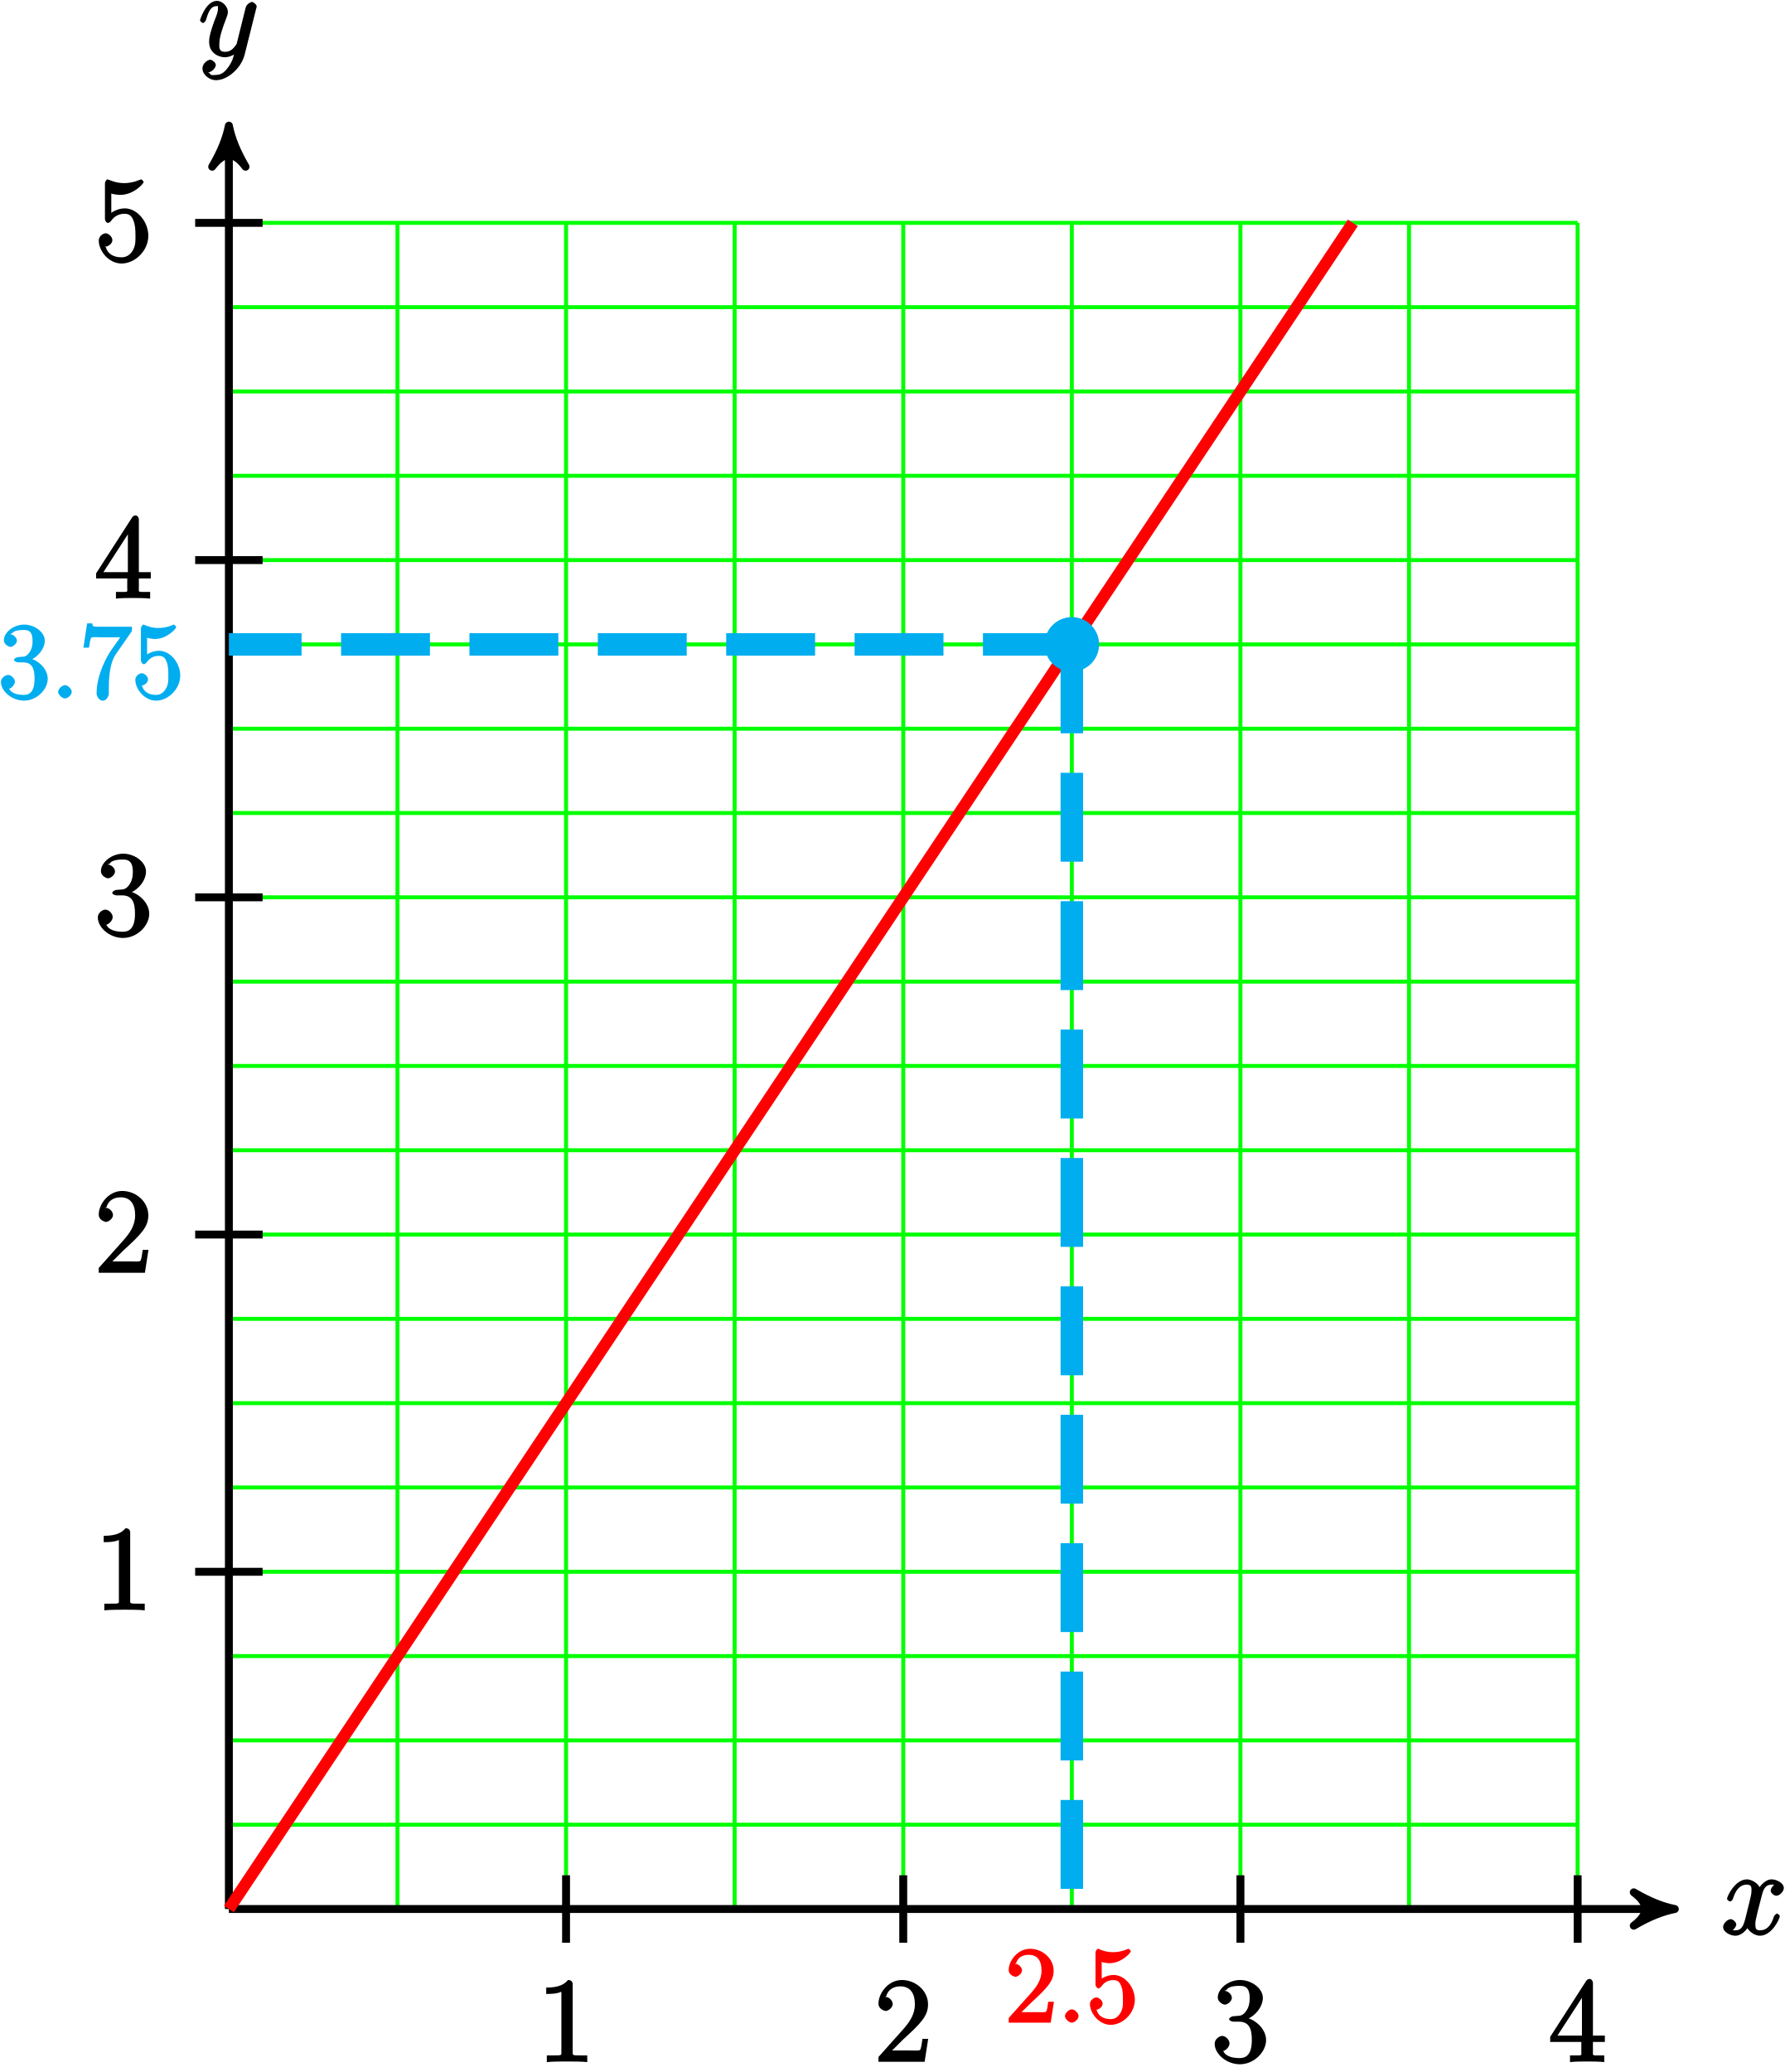
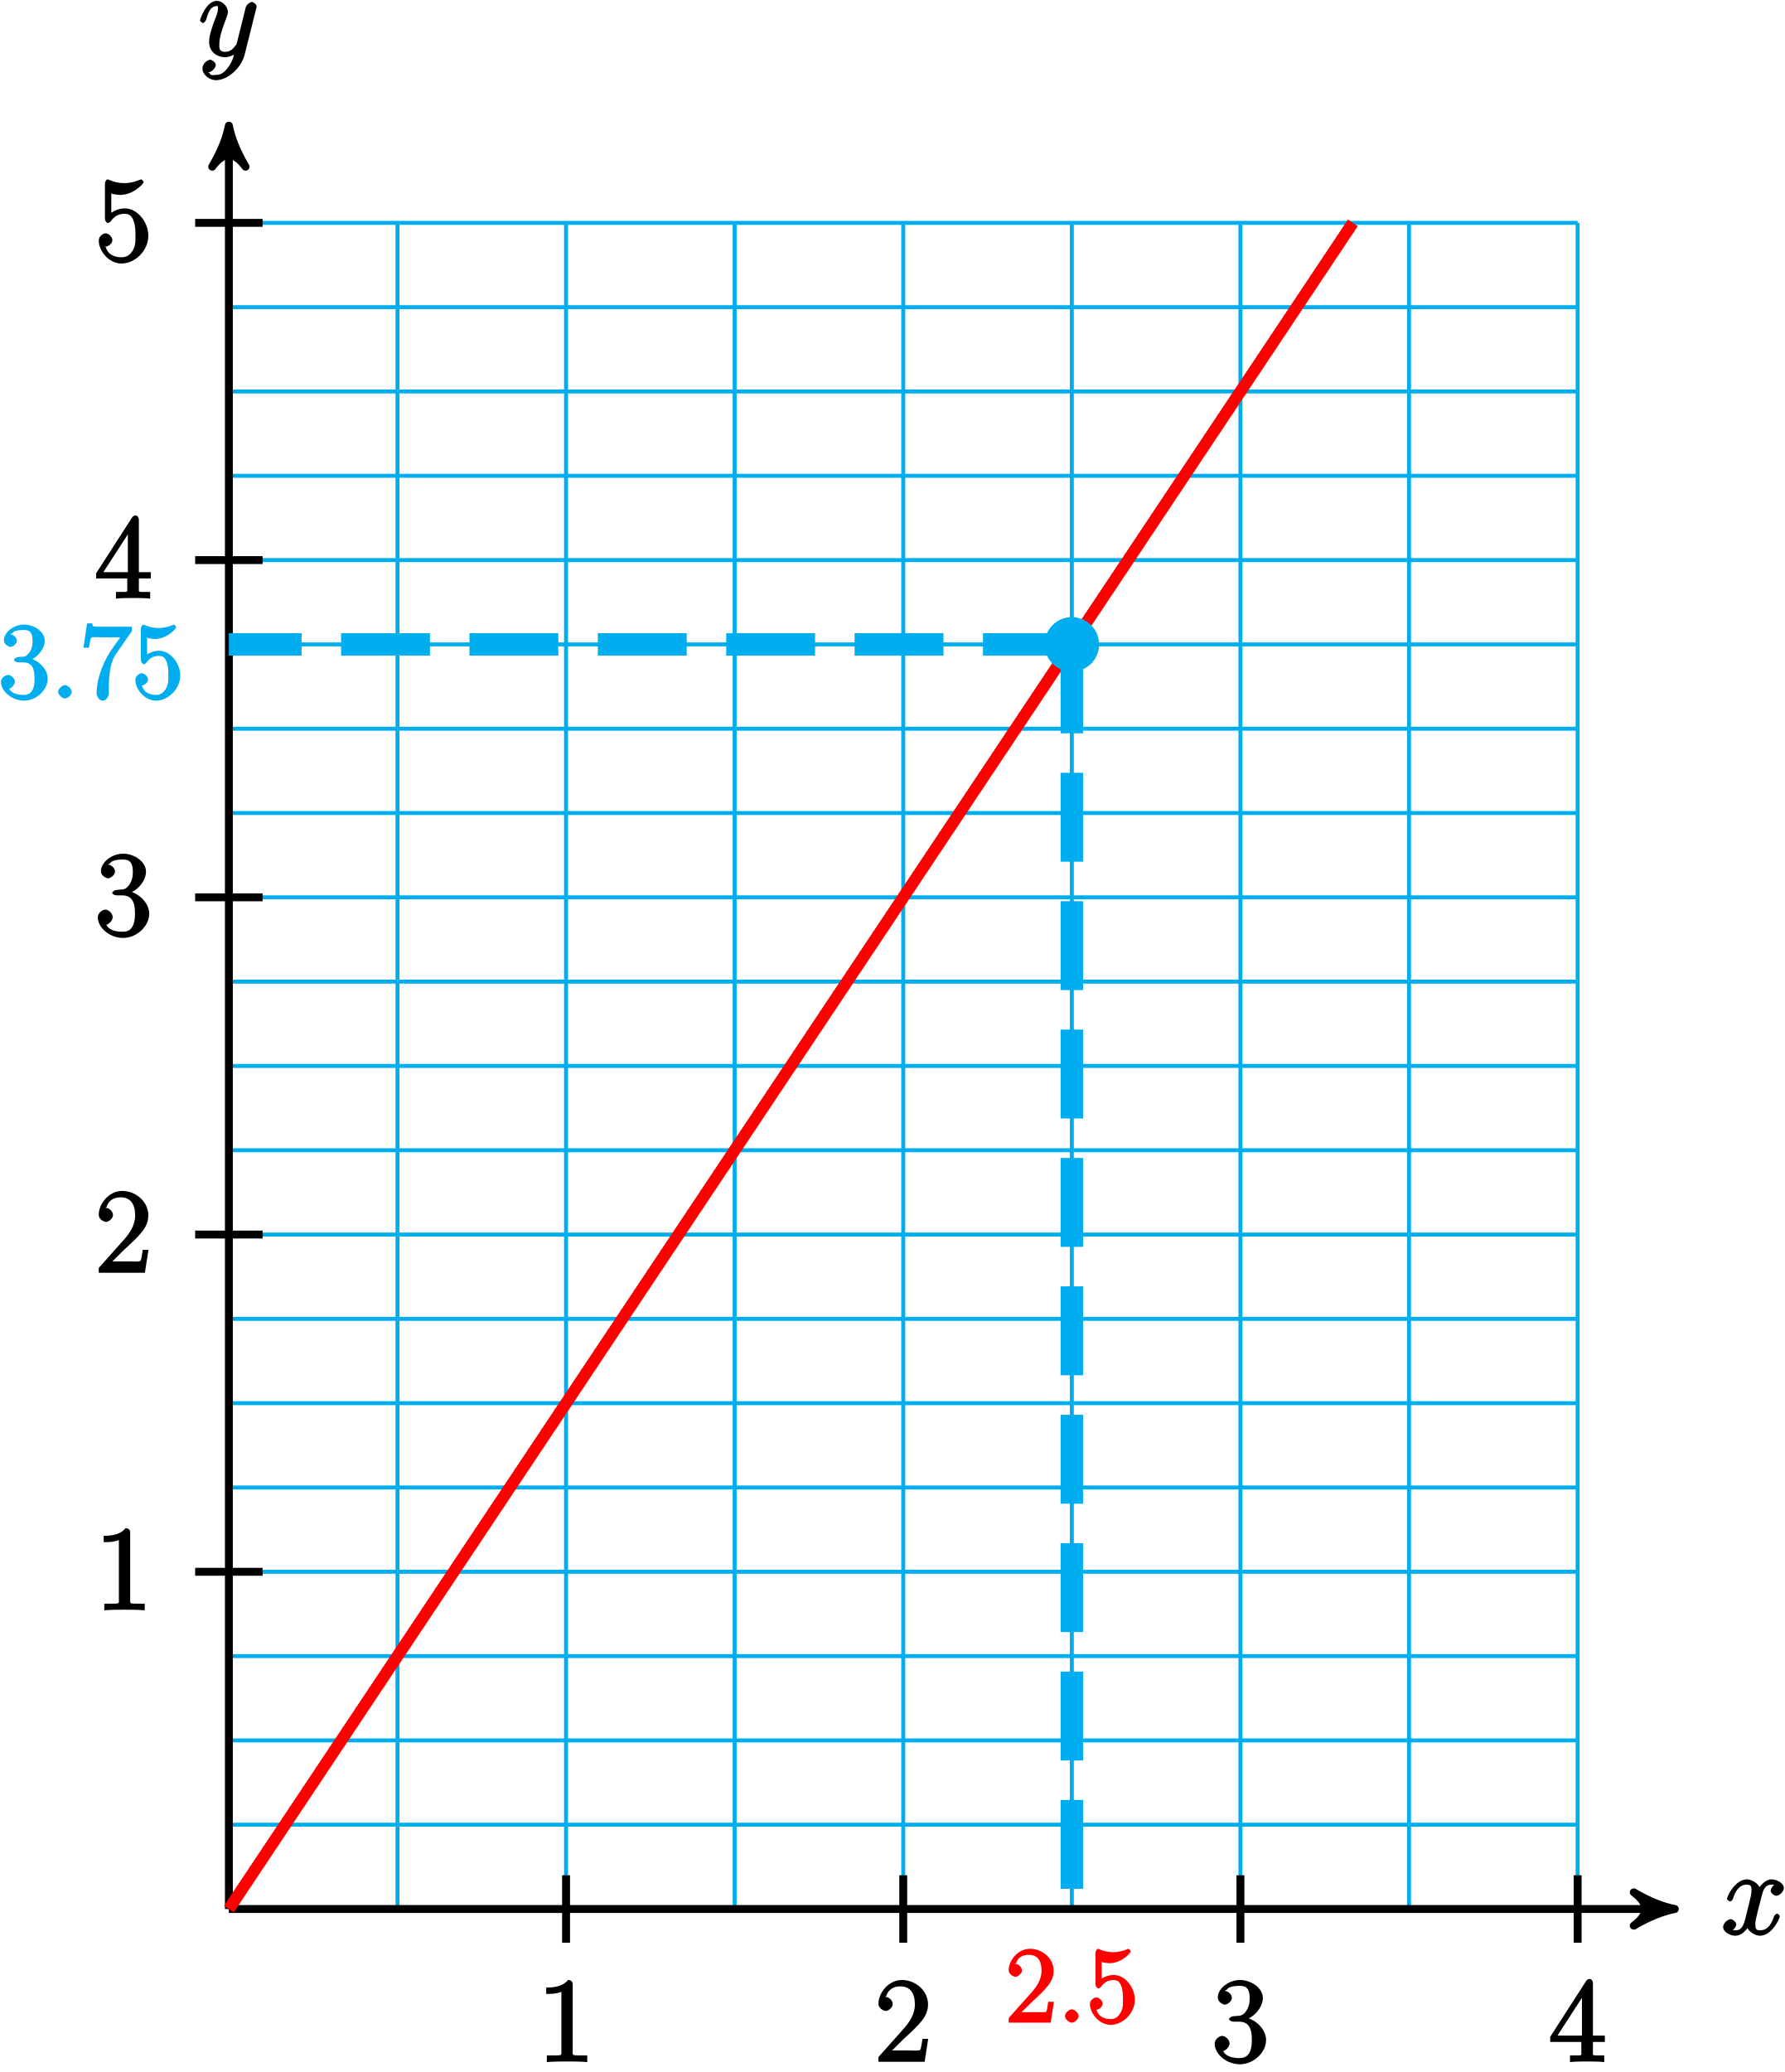
<svg xmlns="http://www.w3.org/2000/svg" xmlns:xlink="http://www.w3.org/1999/xlink" width="180pt" height="209pt" viewBox="0 0 180 209" version="1.1">
  <defs>
    <g>
      <symbol overflow="visible" id="glyph0-0">
        <path style="stroke:none;" d="" />
      </symbol>
      <symbol overflow="visible" id="glyph0-1">
        <path style="stroke:none;" d="M 5.672 -5.172 C 5.281 -5.109 4.969 -4.656 4.969 -4.438 C 4.969 -4.141 5.359 -3.906 5.531 -3.906 C 5.891 -3.906 6.297 -4.359 6.297 -4.688 C 6.297 -5.188 5.562 -5.562 5.062 -5.562 C 4.344 -5.562 3.766 -4.703 3.656 -4.469 L 3.984 -4.469 C 3.703 -5.359 2.812 -5.562 2.594 -5.562 C 1.375 -5.562 0.562 -3.844 0.562 -3.578 C 0.562 -3.531 0.781 -3.328 0.859 -3.328 C 0.953 -3.328 1.094 -3.438 1.156 -3.578 C 1.562 -4.922 2.219 -5.031 2.562 -5.031 C 3.094 -5.031 3.031 -4.672 3.031 -4.391 C 3.031 -4.125 2.969 -3.844 2.828 -3.281 L 2.422 -1.641 C 2.234 -0.922 2.062 -0.422 1.422 -0.422 C 1.359 -0.422 1.172 -0.375 0.922 -0.531 L 0.812 -0.281 C 1.25 -0.359 1.5 -0.859 1.5 -1 C 1.5 -1.25 1.156 -1.547 0.938 -1.547 C 0.641 -1.547 0.172 -1.141 0.172 -0.75 C 0.172 -0.25 0.891 0.125 1.406 0.125 C 1.984 0.125 2.5 -0.375 2.75 -0.859 L 2.469 -0.969 C 2.672 -0.266 3.438 0.125 3.875 0.125 C 5.094 0.125 5.891 -1.594 5.891 -1.859 C 5.891 -1.906 5.688 -2.109 5.625 -2.109 C 5.516 -2.109 5.328 -1.906 5.297 -1.812 C 4.969 -0.75 4.453 -0.422 3.906 -0.422 C 3.484 -0.422 3.422 -0.578 3.422 -1.062 C 3.422 -1.328 3.469 -1.516 3.656 -2.312 L 4.078 -3.938 C 4.25 -4.656 4.5 -5.031 5.062 -5.031 C 5.078 -5.031 5.297 -5.062 5.547 -4.906 Z M 5.672 -5.172 " />
      </symbol>
      <symbol overflow="visible" id="glyph0-2">
        <path style="stroke:none;" d="M 3.031 1.094 C 2.703 1.547 2.359 1.906 1.766 1.906 C 1.625 1.906 1.203 2.031 1.109 1.703 C 0.906 1.641 0.969 1.641 0.984 1.641 C 1.344 1.641 1.75 1.188 1.75 0.906 C 1.75 0.641 1.359 0.375 1.188 0.375 C 0.984 0.375 0.406 0.688 0.406 1.266 C 0.406 1.875 1.094 2.438 1.766 2.438 C 2.969 2.438 4.328 1.188 4.656 -0.125 L 5.828 -4.797 C 5.844 -4.859 5.875 -4.922 5.875 -5 C 5.875 -5.172 5.562 -5.453 5.391 -5.453 C 5.281 -5.453 4.859 -5.25 4.766 -4.891 L 3.891 -1.375 C 3.828 -1.156 3.875 -1.25 3.781 -1.109 C 3.531 -0.781 3.266 -0.422 2.688 -0.422 C 2.016 -0.422 2.109 -0.922 2.109 -1.25 C 2.109 -1.922 2.438 -2.844 2.766 -3.703 C 2.891 -4.047 2.969 -4.219 2.969 -4.453 C 2.969 -4.953 2.453 -5.562 1.859 -5.562 C 0.766 -5.562 0.156 -3.688 0.156 -3.578 C 0.156 -3.531 0.375 -3.328 0.453 -3.328 C 0.562 -3.328 0.734 -3.531 0.781 -3.688 C 1.062 -4.703 1.359 -5.031 1.828 -5.031 C 1.938 -5.031 1.969 -5.172 1.969 -4.781 C 1.969 -4.469 1.844 -4.125 1.656 -3.672 C 1.078 -2.109 1.078 -1.703 1.078 -1.422 C 1.078 -0.281 2.062 0.125 2.656 0.125 C 3 0.125 3.531 -0.031 3.844 -0.344 L 3.688 -0.516 C 3.516 0.141 3.438 0.5 3.031 1.094 Z M 3.031 1.094 " />
      </symbol>
      <symbol overflow="visible" id="glyph1-0">
        <path style="stroke:none;" d="" />
      </symbol>
      <symbol overflow="visible" id="glyph1-1">
        <path style="stroke:none;" d="M 3.594 -7.812 C 3.594 -8.078 3.438 -8.25 3.125 -8.25 C 2.797 -7.875 2.312 -7.484 0.922 -7.484 L 0.922 -6.844 C 1.359 -6.844 1.953 -6.844 2.453 -7.062 L 2.453 -1.062 C 2.453 -0.641 2.578 -0.641 1.531 -0.641 L 0.984 -0.641 L 0.984 0.031 C 1.484 -0.031 2.641 -0.031 3.031 -0.031 C 3.438 -0.031 4.578 -0.031 5.062 0.031 L 5.062 -0.641 L 4.531 -0.641 C 3.484 -0.641 3.594 -0.641 3.594 -1.062 Z M 3.594 -7.812 " />
      </symbol>
      <symbol overflow="visible" id="glyph1-2">
        <path style="stroke:none;" d="M 5.266 -2.312 L 4.859 -2.312 C 4.797 -1.953 4.75 -1.406 4.625 -1.203 C 4.547 -1.094 3.984 -1.141 3.625 -1.141 L 1.406 -1.141 L 1.516 -0.891 C 1.844 -1.156 2.562 -1.922 2.875 -2.219 C 4.703 -3.891 5.422 -4.609 5.422 -5.797 C 5.422 -7.172 4.172 -8.25 2.781 -8.25 C 1.406 -8.25 0.422 -6.906 0.422 -5.875 C 0.422 -5.266 1.109 -5.125 1.141 -5.125 C 1.406 -5.125 1.859 -5.453 1.859 -5.828 C 1.859 -6.172 1.484 -6.547 1.141 -6.547 C 1.047 -6.547 1.016 -6.547 1.203 -6.609 C 1.359 -7.203 1.859 -7.609 2.625 -7.609 C 3.641 -7.609 4.094 -6.891 4.094 -5.797 C 4.094 -4.781 3.562 -4 2.875 -3.234 L 0.422 -0.484 L 0.422 0 L 5.078 0 L 5.438 -2.312 Z M 5.266 -2.312 " />
      </symbol>
      <symbol overflow="visible" id="glyph1-3">
        <path style="stroke:none;" d="M 2.203 -4.594 C 2 -4.578 1.781 -4.406 1.781 -4.297 C 1.781 -4.188 2.016 -4.047 2.219 -4.047 L 2.766 -4.047 C 3.797 -4.047 4.078 -3.344 4.078 -2.203 C 4.078 -0.641 3.438 -0.375 2.844 -0.375 C 2.266 -0.375 1.453 -0.484 1.188 -1.094 C 1.328 -1.078 1.828 -1.438 1.828 -1.859 C 1.828 -2.219 1.422 -2.609 1.094 -2.609 C 0.797 -2.609 0.328 -2.281 0.328 -1.828 C 0.328 -0.766 1.547 0.25 2.875 0.25 C 4.297 0.25 5.516 -0.984 5.516 -2.188 C 5.516 -3.281 4.469 -4.297 3.328 -4.5 L 3.328 -4.203 C 4.359 -4.5 5.188 -5.516 5.188 -6.453 C 5.188 -7.406 4.047 -8.25 2.891 -8.25 C 1.703 -8.25 0.641 -7.359 0.641 -6.484 C 0.641 -6.016 1.188 -5.766 1.359 -5.766 C 1.609 -5.766 2.062 -6.094 2.062 -6.453 C 2.062 -6.844 1.609 -7.156 1.344 -7.156 C 1.281 -7.156 1.25 -7.156 1.531 -7.25 C 1.781 -7.703 2.797 -7.656 2.859 -7.656 C 3.25 -7.656 3.859 -7.625 3.859 -6.453 C 3.859 -6.234 3.875 -5.672 3.531 -5.156 C 3.172 -4.625 2.875 -4.641 2.562 -4.625 Z M 2.203 -4.594 " />
      </symbol>
      <symbol overflow="visible" id="glyph1-4">
        <path style="stroke:none;" d="M 4.469 -7.922 C 4.469 -8.156 4.312 -8.359 4.141 -8.359 C 4.047 -8.359 3.891 -8.312 3.797 -8.172 L 0.156 -2.516 L 0.156 -2 L 3.297 -2 L 3.297 -1.047 C 3.297 -0.609 3.438 -0.641 2.562 -0.641 L 2.156 -0.641 L 2.156 0.031 C 2.609 -0.031 3.547 -0.031 3.891 -0.031 C 4.219 -0.031 5.172 -0.031 5.609 0.031 L 5.609 -0.641 L 5.219 -0.641 C 4.344 -0.641 4.469 -0.609 4.469 -1.047 L 4.469 -2 L 5.672 -2 L 5.672 -2.641 L 4.469 -2.641 Z M 3.359 -7 L 3.359 -2.641 L 0.891 -2.641 L 3.641 -6.891 Z M 3.359 -7 " />
      </symbol>
      <symbol overflow="visible" id="glyph1-5">
        <path style="stroke:none;" d="M 1.531 -6.844 C 2.047 -6.688 2.469 -6.672 2.594 -6.672 C 3.938 -6.672 4.953 -7.812 4.953 -7.969 C 4.953 -8.016 4.781 -8.234 4.703 -8.234 C 4.688 -8.234 4.656 -8.234 4.547 -8.188 C 3.891 -7.906 3.312 -7.859 3 -7.859 C 2.219 -7.859 1.656 -8.109 1.422 -8.203 C 1.344 -8.234 1.312 -8.234 1.297 -8.234 C 1.203 -8.234 1.047 -8.016 1.047 -7.812 L 1.047 -4.266 C 1.047 -4.047 1.203 -3.844 1.344 -3.844 C 1.406 -3.844 1.531 -3.891 1.656 -4.031 C 1.984 -4.516 2.438 -4.766 3.031 -4.766 C 3.672 -4.766 3.812 -4.328 3.906 -4.125 C 4.109 -3.656 4.125 -3.078 4.125 -2.625 C 4.125 -2.156 4.172 -1.594 3.844 -1.047 C 3.578 -0.625 3.234 -0.375 2.703 -0.375 C 1.906 -0.375 1.297 -0.75 1.141 -1.391 C 0.984 -1.453 1.047 -1.453 1.109 -1.453 C 1.312 -1.453 1.797 -1.703 1.797 -2.109 C 1.797 -2.453 1.406 -2.797 1.109 -2.797 C 0.891 -2.797 0.422 -2.531 0.422 -2.062 C 0.422 -1.047 1.406 0.25 2.719 0.25 C 4.078 0.25 5.422 -1.031 5.422 -2.547 C 5.422 -3.969 4.297 -5.312 3.047 -5.312 C 2.359 -5.312 1.719 -4.953 1.406 -4.625 L 1.688 -4.516 L 1.688 -6.797 Z M 1.531 -6.844 " />
      </symbol>
      <symbol overflow="visible" id="glyph2-0">
        <path style="stroke:none;" d="" />
      </symbol>
      <symbol overflow="visible" id="glyph2-1">
        <path style="stroke:none;" d="M 4.734 -2.109 L 4.344 -2.109 C 4.297 -1.781 4.25 -1.297 4.141 -1.125 C 4.062 -1.016 3.578 -1.062 3.266 -1.062 L 1.266 -1.062 L 1.391 -0.812 C 1.672 -1.062 2.344 -1.75 2.609 -2 C 4.25 -3.516 4.891 -4.172 4.891 -5.25 C 4.891 -6.484 3.75 -7.453 2.516 -7.453 C 1.266 -7.453 0.359 -6.25 0.359 -5.312 C 0.359 -4.766 1 -4.625 1.031 -4.625 C 1.266 -4.625 1.703 -4.938 1.703 -5.281 C 1.703 -5.578 1.328 -5.938 1.031 -5.938 C 0.938 -5.938 0.922 -5.938 1.109 -6 C 1.25 -6.5 1.672 -6.844 2.375 -6.844 C 3.281 -6.844 3.672 -6.234 3.672 -5.25 C 3.672 -4.328 3.188 -3.641 2.578 -2.953 L 0.359 -0.469 L 0.359 0 L 4.594 0 L 4.922 -2.109 Z M 4.734 -2.109 " />
      </symbol>
      <symbol overflow="visible" id="glyph2-2">
        <path style="stroke:none;" d="M 2.141 -0.672 C 2.141 -0.969 1.734 -1.344 1.469 -1.344 C 1.156 -1.344 0.766 -0.953 0.766 -0.672 C 0.766 -0.359 1.203 0 1.453 0 C 1.75 0 2.141 -0.375 2.141 -0.672 Z M 2.141 -0.672 " />
      </symbol>
      <symbol overflow="visible" id="glyph2-3">
        <path style="stroke:none;" d="M 1.375 -6.172 C 1.844 -6.016 2.219 -6 2.344 -6 C 3.547 -6 4.484 -7.047 4.484 -7.203 C 4.484 -7.25 4.312 -7.453 4.234 -7.453 C 4.219 -7.453 4.203 -7.453 4.109 -7.406 C 3.5 -7.141 2.984 -7.109 2.703 -7.109 C 1.984 -7.109 1.484 -7.328 1.281 -7.422 C 1.203 -7.453 1.188 -7.453 1.172 -7.453 C 1.094 -7.453 0.922 -7.234 0.922 -7.062 L 0.922 -3.859 C 0.922 -3.672 1.094 -3.453 1.219 -3.453 C 1.266 -3.453 1.406 -3.516 1.5 -3.641 C 1.812 -4.078 2.203 -4.297 2.734 -4.297 C 3.312 -4.297 3.406 -3.922 3.5 -3.734 C 3.688 -3.312 3.688 -2.781 3.688 -2.375 C 3.688 -1.969 3.734 -1.469 3.438 -0.984 C 3.203 -0.594 2.906 -0.359 2.438 -0.359 C 1.719 -0.359 1.188 -0.703 1.062 -1.234 C 0.875 -1.312 0.953 -1.297 1 -1.297 C 1.188 -1.297 1.641 -1.562 1.641 -1.922 C 1.641 -2.234 1.266 -2.547 1 -2.547 C 0.812 -2.547 0.359 -2.297 0.359 -1.891 C 0.359 -0.969 1.266 0.219 2.453 0.219 C 3.672 0.219 4.891 -0.953 4.891 -2.312 C 4.891 -3.594 3.875 -4.812 2.75 -4.812 C 2.125 -4.812 1.531 -4.5 1.25 -4.203 L 1.547 -4.094 L 1.547 -6.109 Z M 1.375 -6.172 " />
      </symbol>
      <symbol overflow="visible" id="glyph2-4">
        <path style="stroke:none;" d="M 1.984 -4.172 C 1.797 -4.156 1.578 -4 1.578 -3.891 C 1.578 -3.797 1.812 -3.641 2 -3.641 L 2.5 -3.641 C 3.406 -3.641 3.656 -3.031 3.656 -2 C 3.656 -0.594 3.094 -0.359 2.562 -0.359 C 2.047 -0.359 1.328 -0.469 1.094 -0.984 C 1.188 -0.969 1.672 -1.312 1.672 -1.703 C 1.672 -2.016 1.281 -2.375 0.984 -2.375 C 0.719 -2.375 0.266 -2.078 0.266 -1.672 C 0.266 -0.703 1.406 0.219 2.594 0.219 C 3.875 0.219 4.984 -0.906 4.984 -1.984 C 4.984 -2.984 4.031 -3.906 3 -4.094 L 3 -3.797 C 3.922 -4.062 4.688 -5 4.688 -5.828 C 4.688 -6.688 3.656 -7.453 2.609 -7.453 C 1.531 -7.453 0.562 -6.656 0.562 -5.875 C 0.562 -5.438 1.062 -5.203 1.234 -5.203 C 1.453 -5.203 1.875 -5.516 1.875 -5.828 C 1.875 -6.172 1.453 -6.484 1.219 -6.484 C 1.156 -6.484 1.125 -6.484 1.422 -6.594 C 1.625 -6.938 2.516 -6.906 2.578 -6.906 C 2.922 -6.906 3.453 -6.891 3.453 -5.828 C 3.453 -5.625 3.469 -5.141 3.156 -4.672 C 2.828 -4.203 2.594 -4.203 2.297 -4.203 Z M 1.984 -4.172 " />
      </symbol>
      <symbol overflow="visible" id="glyph2-5">
        <path style="stroke:none;" d="M 5.281 -6.844 L 5.281 -7.234 L 2.516 -7.234 C 1.219 -7.234 1.359 -7.219 1.281 -7.578 L 0.766 -7.578 L 0.391 -5.125 L 0.953 -5.125 C 1.016 -5.469 1.062 -6.031 1.203 -6.141 C 1.297 -6.219 1.984 -6.172 2.125 -6.172 L 4.109 -6.172 L 3.141 -4.797 C 2.859 -4.375 1.719 -2.5 1.719 -0.469 C 1.719 -0.359 1.891 0.219 2.344 0.219 C 2.781 0.219 2.953 -0.344 2.953 -0.484 L 2.953 -1.016 C 2.953 -2.625 3.172 -3.766 3.672 -4.484 L 5.281 -6.797 Z M 5.281 -6.844 " />
      </symbol>
    </g>
  </defs>
  <g id="surface1">
-     <path style="fill:none;stroke-width:0.399;stroke-linecap:butt;stroke-linejoin:miter;stroke:rgb(0%,100%,0%);stroke-opacity:1;stroke-miterlimit:10;" d="M -0 0.001 L 136.066 0.001 M -0 8.505 L 136.066 8.505 M -0 17.009 L 136.066 17.009 M -0 25.513 L 136.066 25.513 M -0 34.017 L 136.066 34.017 M -0 42.521 L 136.066 42.521 M -0 51.025 L 136.066 51.025 M -0 59.529 L 136.066 59.529 M -0 68.033 L 136.066 68.033 M -0 76.537 L 136.066 76.537 M -0 85.04 L 136.066 85.04 M -0 93.544 L 136.066 93.544 M -0 102.048 L 136.066 102.048 M -0 110.552 L 136.066 110.552 M -0 119.056 L 136.066 119.056 M -0 127.56 L 136.066 127.56 M -0 136.064 L 136.066 136.064 M -0 144.568 L 136.066 144.568 M -0 153.072 L 136.066 153.072 M -0 161.576 L 136.066 161.576 M -0 170.08 L 136.066 170.08 M -0 0.001 L -0 170.08 M 17.008 0.001 L 17.008 170.08 M 34.015 0.001 L 34.015 170.08 M 51.023 0.001 L 51.023 170.08 M 68.031 0.001 L 68.031 170.08 M 85.039 0.001 L 85.039 170.08 M 102.047 0.001 L 102.047 170.08 M 119.055 0.001 L 119.055 170.08 M 136.062 0.001 L 136.062 170.08 " transform="matrix(1,0,0,-1,23.09,192.56)" />
+     <path style="fill:none;stroke-width:0.399;stroke-linecap:butt;stroke-linejoin:miter;stroke:rgb(0%,67.839%,93.729%);stroke-opacity:1;stroke-miterlimit:10;" d="M -0 0.001 L 136.066 0.001 M -0 8.505 L 136.066 8.505 M -0 17.009 L 136.066 17.009 M -0 25.513 L 136.066 25.513 M -0 34.017 L 136.066 34.017 M -0 42.521 L 136.066 42.521 M -0 51.025 L 136.066 51.025 M -0 59.529 L 136.066 59.529 M -0 68.033 L 136.066 68.033 M -0 76.537 L 136.066 76.537 M -0 85.04 L 136.066 85.04 M -0 93.544 L 136.066 93.544 M -0 102.048 L 136.066 102.048 M -0 110.552 L 136.066 110.552 M -0 119.056 L 136.066 119.056 M -0 127.56 L 136.066 127.56 M -0 136.064 L 136.066 136.064 M -0 144.568 L 136.066 144.568 M -0 153.072 L 136.066 153.072 M -0 161.576 L 136.066 161.576 M -0 170.08 L 136.066 170.08 M -0 0.001 L -0 170.08 M 17.008 0.001 L 17.008 170.08 M 34.015 0.001 L 34.015 170.08 M 51.023 0.001 L 51.023 170.08 M 68.031 0.001 L 68.031 170.08 M 85.039 0.001 L 85.039 170.08 M 102.047 0.001 L 102.047 170.08 M 119.055 0.001 L 119.055 170.08 M 136.062 0.001 L 136.062 170.08 " transform="matrix(1,0,0,-1,23.09,192.56)" />
    <path style="fill:none;stroke-width:0.797;stroke-linecap:butt;stroke-linejoin:miter;stroke:rgb(0%,0%,0%);stroke-opacity:1;stroke-miterlimit:10;" d="M -0 0.001 L 144.836 0.001 " transform="matrix(1,0,0,-1,23.09,192.56)" />
    <path style="fill-rule:nonzero;fill:rgb(0%,0%,0%);fill-opacity:1;stroke-width:0.797;stroke-linecap:butt;stroke-linejoin:round;stroke:rgb(0%,0%,0%);stroke-opacity:1;stroke-miterlimit:10;" d="M 1.036 0.001 C -0.261 0.259 -1.554 0.779 -3.108 1.685 C -1.554 0.517 -1.554 -0.518 -3.108 -1.682 C -1.554 -0.776 -0.261 -0.26 1.036 0.001 Z M 1.036 0.001 " transform="matrix(1,0,0,-1,167.9246,192.56)" />
    <g style="fill:rgb(0%,0%,0%);fill-opacity:1;">
      <use xlink:href="#glyph0-1" x="173.66" y="195.13" />
    </g>
    <path style="fill:none;stroke-width:0.797;stroke-linecap:butt;stroke-linejoin:miter;stroke:rgb(0%,0%,0%);stroke-opacity:1;stroke-miterlimit:10;" d="M -0 0.001 L -0 178.849 " transform="matrix(1,0,0,-1,23.09,192.56)" />
    <path style="fill-rule:nonzero;fill:rgb(0%,0%,0%);fill-opacity:1;stroke-width:0.797;stroke-linecap:butt;stroke-linejoin:round;stroke:rgb(0%,0%,0%);stroke-opacity:1;stroke-miterlimit:10;" d="M 1.037 0 C -0.259 0.258 -1.552 0.777 -3.107 1.684 C -1.552 0.52 -1.552 -0.519 -3.107 -1.683 C -1.552 -0.777 -0.259 -0.258 1.037 0 Z M 1.037 0 " transform="matrix(0,-1,-1,0,23.09,13.70928)" />
    <g style="fill:rgb(0%,0%,0%);fill-opacity:1;">
      <use xlink:href="#glyph0-2" x="20.02" y="5.65" />
    </g>
    <path style="fill:none;stroke-width:0.797;stroke-linecap:butt;stroke-linejoin:miter;stroke:rgb(0%,0%,0%);stroke-opacity:1;stroke-miterlimit:10;" d="M 34.015 3.404 L 34.015 -3.401 " transform="matrix(1,0,0,-1,23.09,192.56)" />
    <g style="fill:rgb(0%,0%,0%);fill-opacity:1;">
      <use xlink:href="#glyph1-1" x="54.18" y="207.97" />
    </g>
    <path style="fill:none;stroke-width:0.797;stroke-linecap:butt;stroke-linejoin:miter;stroke:rgb(0%,0%,0%);stroke-opacity:1;stroke-miterlimit:10;" d="M 68.031 3.404 L 68.031 -3.401 " transform="matrix(1,0,0,-1,23.09,192.56)" />
    <g style="fill:rgb(0%,0%,0%);fill-opacity:1;">
      <use xlink:href="#glyph1-2" x="88.2" y="207.97" />
    </g>
    <path style="fill:none;stroke-width:0.797;stroke-linecap:butt;stroke-linejoin:miter;stroke:rgb(0%,0%,0%);stroke-opacity:1;stroke-miterlimit:10;" d="M 102.047 3.404 L 102.047 -3.401 " transform="matrix(1,0,0,-1,23.09,192.56)" />
    <g style="fill:rgb(0%,0%,0%);fill-opacity:1;">
      <use xlink:href="#glyph1-3" x="122.21" y="207.97" />
    </g>
    <path style="fill:none;stroke-width:0.797;stroke-linecap:butt;stroke-linejoin:miter;stroke:rgb(0%,0%,0%);stroke-opacity:1;stroke-miterlimit:10;" d="M 136.066 3.404 L 136.066 -3.401 " transform="matrix(1,0,0,-1,23.09,192.56)" />
    <g style="fill:rgb(0%,0%,0%);fill-opacity:1;">
      <use xlink:href="#glyph1-4" x="156.23" y="207.97" />
    </g>
    <path style="fill:none;stroke-width:0.797;stroke-linecap:butt;stroke-linejoin:miter;stroke:rgb(0%,0%,0%);stroke-opacity:1;stroke-miterlimit:10;" d="M 3.402 34.017 L -3.402 34.017 " transform="matrix(1,0,0,-1,23.09,192.56)" />
    <g style="fill:rgb(0%,0%,0%);fill-opacity:1;">
      <use xlink:href="#glyph1-1" x="9.54" y="162.4" />
    </g>
    <path style="fill:none;stroke-width:0.797;stroke-linecap:butt;stroke-linejoin:miter;stroke:rgb(0%,0%,0%);stroke-opacity:1;stroke-miterlimit:10;" d="M 3.402 68.033 L -3.402 68.033 " transform="matrix(1,0,0,-1,23.09,192.56)" />
    <g style="fill:rgb(0%,0%,0%);fill-opacity:1;">
      <use xlink:href="#glyph1-2" x="9.54" y="128.38" />
    </g>
    <path style="fill:none;stroke-width:0.797;stroke-linecap:butt;stroke-linejoin:miter;stroke:rgb(0%,0%,0%);stroke-opacity:1;stroke-miterlimit:10;" d="M 3.402 102.048 L -3.402 102.048 " transform="matrix(1,0,0,-1,23.09,192.56)" />
    <g style="fill:rgb(0%,0%,0%);fill-opacity:1;">
      <use xlink:href="#glyph1-3" x="9.54" y="94.36" />
    </g>
    <path style="fill:none;stroke-width:0.797;stroke-linecap:butt;stroke-linejoin:miter;stroke:rgb(0%,0%,0%);stroke-opacity:1;stroke-miterlimit:10;" d="M 3.402 136.064 L -3.402 136.064 " transform="matrix(1,0,0,-1,23.09,192.56)" />
    <g style="fill:rgb(0%,0%,0%);fill-opacity:1;">
      <use xlink:href="#glyph1-4" x="9.54" y="60.35" />
    </g>
    <path style="fill:none;stroke-width:0.797;stroke-linecap:butt;stroke-linejoin:miter;stroke:rgb(0%,0%,0%);stroke-opacity:1;stroke-miterlimit:10;" d="M 3.402 170.08 L -3.402 170.08 " transform="matrix(1,0,0,-1,23.09,192.56)" />
    <g style="fill:rgb(0%,0%,0%);fill-opacity:1;">
      <use xlink:href="#glyph1-5" x="9.54" y="26.33" />
    </g>
    <path style="fill:none;stroke-width:1.196;stroke-linecap:butt;stroke-linejoin:miter;stroke:rgb(100%,0%,0%);stroke-opacity:1;stroke-miterlimit:10;" d="M -0 0.001 L 113.387 170.08 " transform="matrix(1,0,0,-1,23.09,192.56)" />
    <path style="fill:none;stroke-width:2.268;stroke-linecap:butt;stroke-linejoin:miter;stroke:rgb(0%,67.839%,93.729%);stroke-opacity:1;stroke-dasharray:8.966,3.985;stroke-miterlimit:10;" d="M 85.039 127.56 L 85.039 0.001 " transform="matrix(1,0,0,-1,23.09,192.56)" />
    <g style="fill:rgb(100%,0%,0%);fill-opacity:1;">
      <use xlink:href="#glyph2-1" x="101.401" y="204.024" />
      <use xlink:href="#glyph2-2" x="106.669" y="204.024" />
      <use xlink:href="#glyph2-3" x="109.595" y="204.024" />
    </g>
    <path style="fill:none;stroke-width:2.268;stroke-linecap:butt;stroke-linejoin:miter;stroke:rgb(0%,67.839%,93.729%);stroke-opacity:1;stroke-dasharray:8.966,3.985;stroke-miterlimit:10;" d="M 85.039 127.56 L -0 127.56 " transform="matrix(1,0,0,-1,23.09,192.56)" />
    <g style="fill:rgb(0%,67.839%,93.729%);fill-opacity:1;">
      <use xlink:href="#glyph2-4" x="-0.169" y="70.454" />
      <use xlink:href="#glyph2-2" x="5.099" y="70.454" />
      <use xlink:href="#glyph2-5" x="8.025" y="70.454" />
      <use xlink:href="#glyph2-3" x="13.293" y="70.454" />
    </g>
    <path style="fill-rule:nonzero;fill:rgb(0%,67.839%,93.729%);fill-opacity:1;stroke-width:0.399;stroke-linecap:butt;stroke-linejoin:miter;stroke:rgb(0%,67.839%,93.729%);stroke-opacity:1;stroke-miterlimit:10;" d="M 87.59 127.56 C 87.59 128.97 86.449 130.111 85.039 130.111 C 83.633 130.111 82.488 128.97 82.488 127.56 C 82.488 126.15 83.633 125.009 85.039 125.009 C 86.449 125.009 87.59 126.15 87.59 127.56 Z M 87.59 127.56 " transform="matrix(1,0,0,-1,23.09,192.56)" />
  </g>
</svg>
